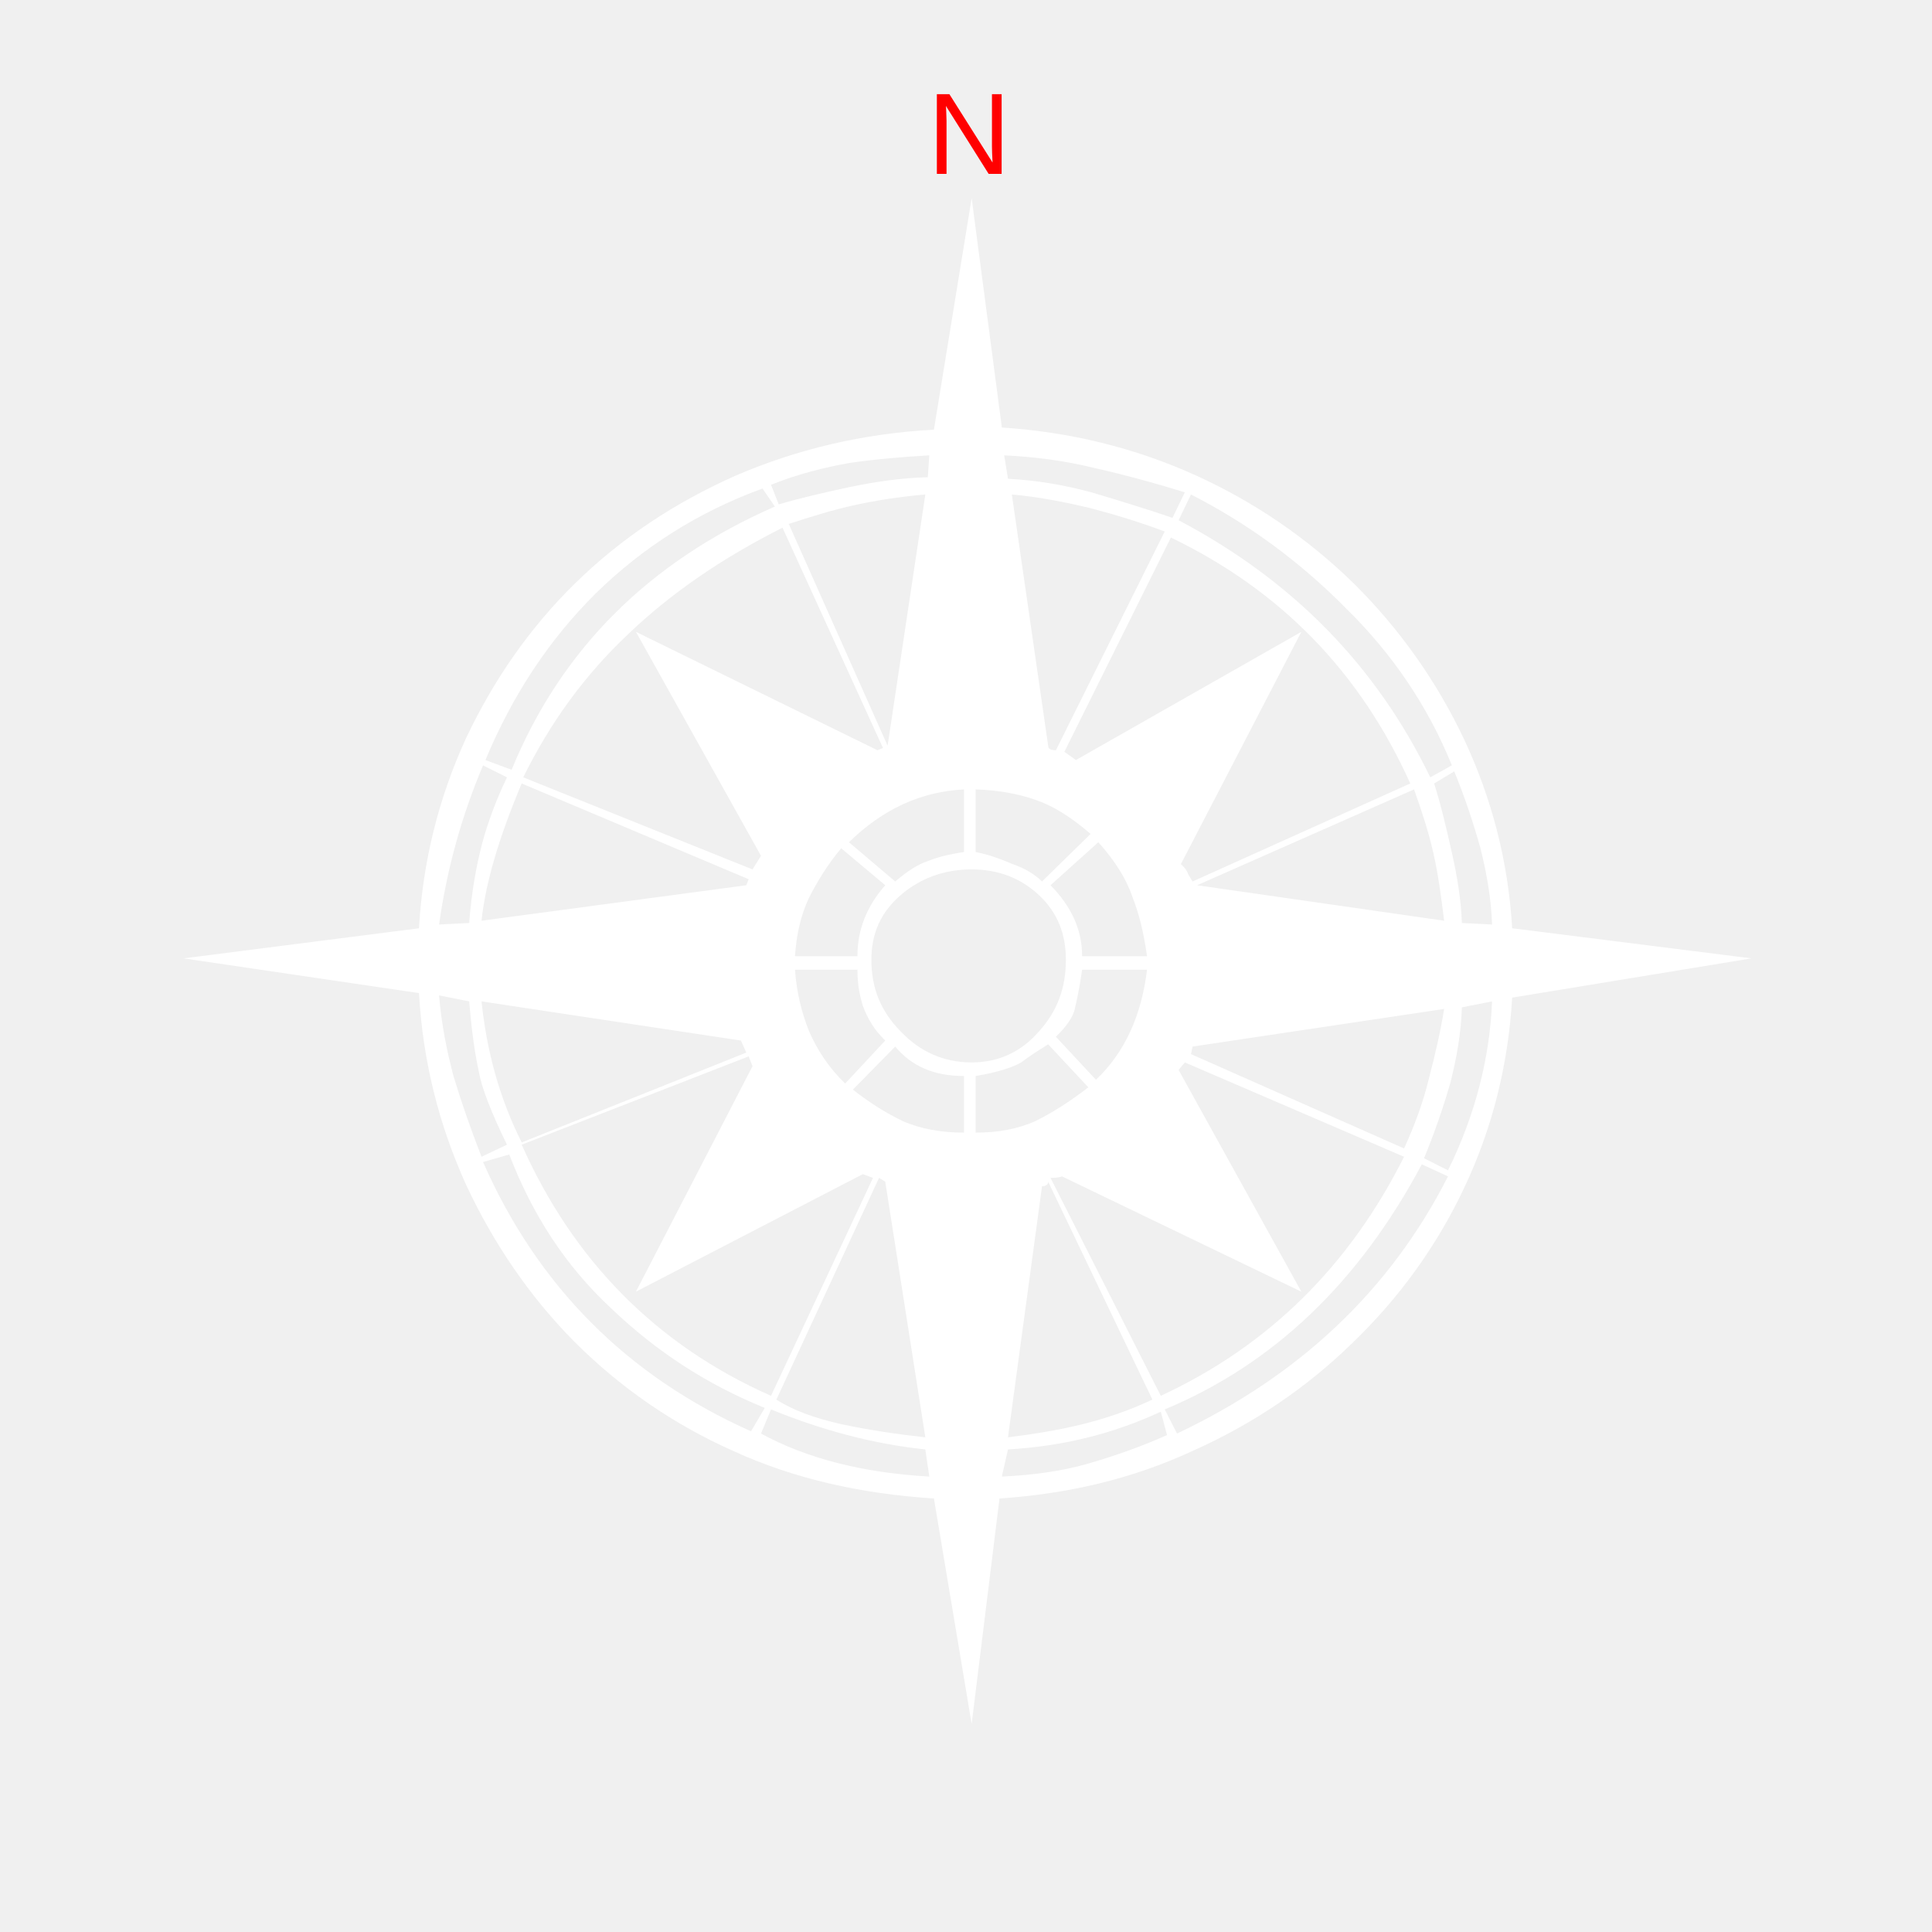
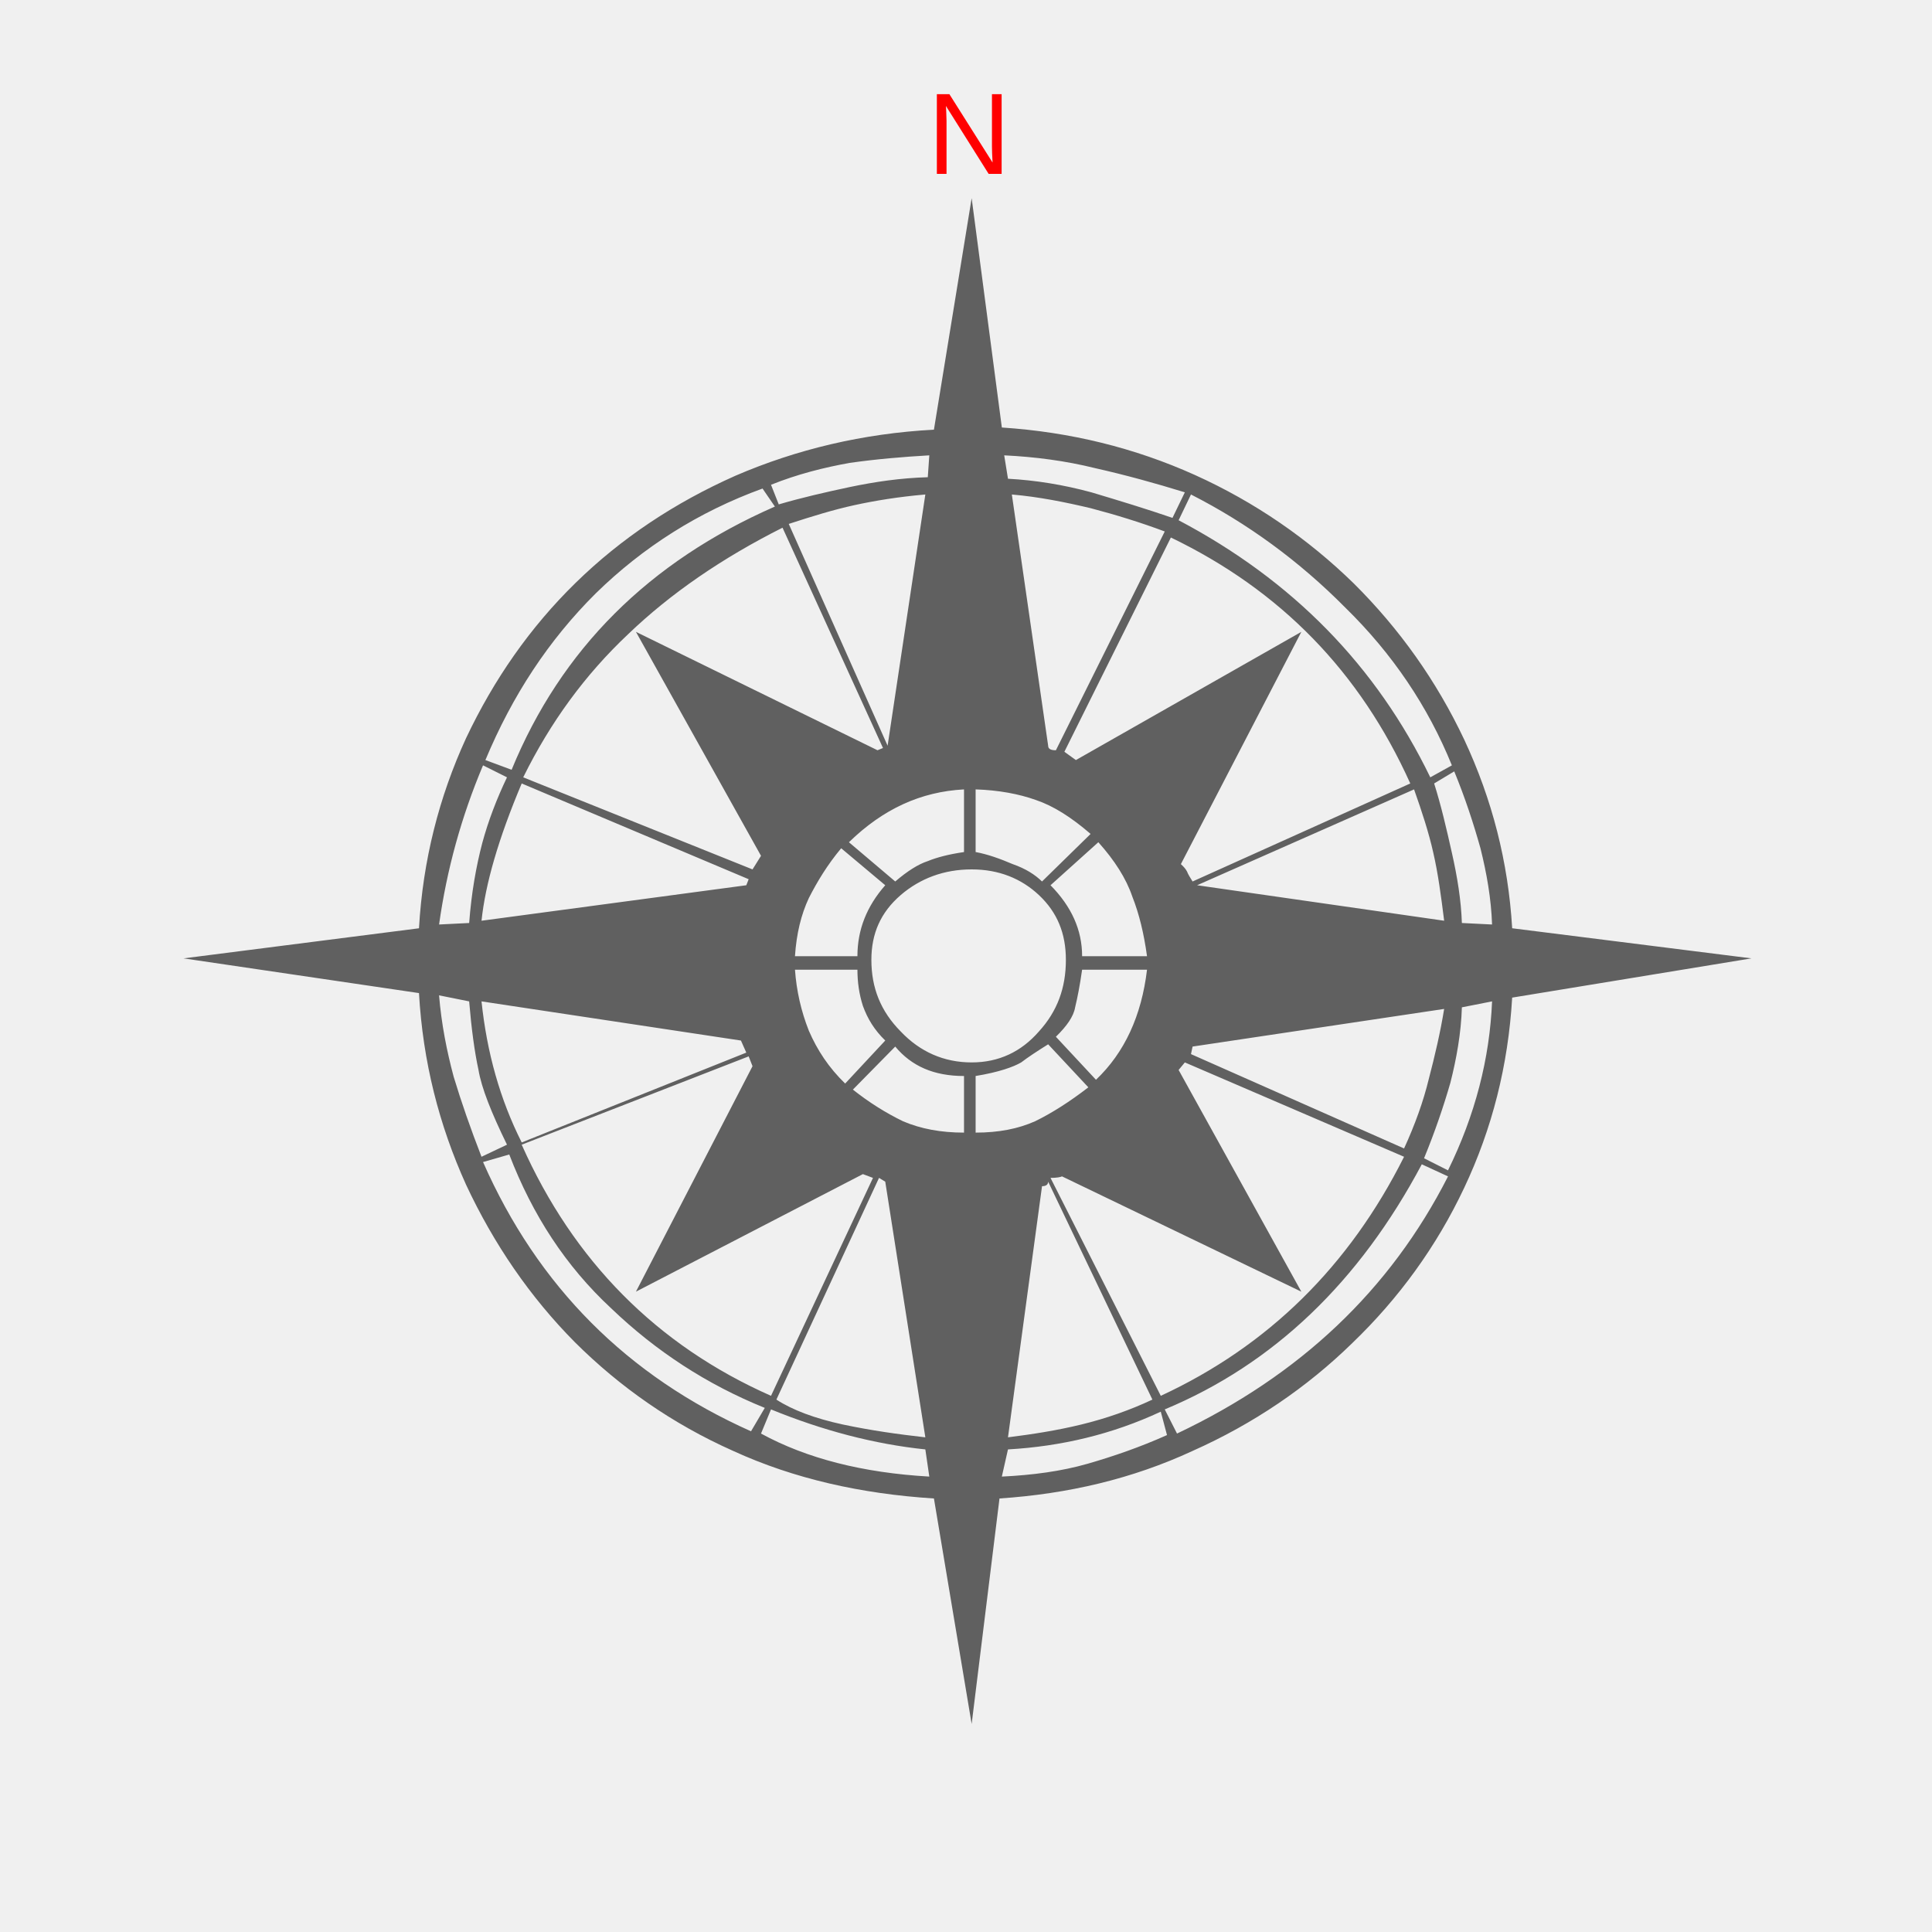
<svg xmlns="http://www.w3.org/2000/svg" version="1.1" id="compass" x="0px" y="0px" width="200" height="200" viewBox="0 0 200 200" xml:space="preserve">
  <g transform="translate(19 -19)">
-     <path fill-rule="evenodd" clip-rule="evenodd" fill="#ffffff" d="M162.312,118.21l-24.773,4.063   c-0.41,7.021-2.08,13.585-4.961,19.679c-2.871,6.094-6.787,11.466-11.581,16.075c-4.717,4.609-10.233,8.359-16.542,11.173   c-6.239,2.891-12.87,4.443-19.988,4.922l-2.881,23.341l-3.906-23.341c-7.509-0.479-14.471-2.031-20.779-4.922   c-6.318-2.813-11.757-6.642-16.386-11.251c-4.638-4.678-8.388-10.147-11.269-16.31c-2.792-6.172-4.472-12.735-4.873-19.835   L0,118.21l24.373-3.115c0.4-7.032,2.08-13.595,4.873-19.679c2.881-6.085,6.63-11.476,11.347-16.085   c4.717-4.61,10.234-8.282,16.542-11.085c6.318-2.725,13.192-4.375,20.545-4.766l3.906-23.966l3.125,23.741   c7.108,0.469,13.749,2.109,19.979,4.912c6.23,2.813,11.747,6.631,16.464,11.241c4.716,4.688,8.554,10.078,11.425,16.163   c2.881,6.162,4.551,12.646,4.961,19.522L162.312,118.21L162.312,118.21z M62.007,73.627c-6.22,3.126-11.581,6.798-15.976,11.017   c-4.482,4.219-8.065,9.141-10.868,14.825L58.901,109l0.879-1.406L46.832,84.409L71.84,96.666l0.566-0.234L62.007,73.627   L62.007,73.627z M58.901,129.372l-0.4-1.016l-23.495,9.142c5.351,12.021,13.974,20.763,25.809,25.997l10.556-22.56l-1.045-0.391   l-23.495,12.169L58.901,129.372L58.901,129.372z M126.992,100.104c-5.204-11.554-13.427-19.991-24.783-25.461l-11.024,22.18   l1.191,0.859l23.338-13.272l-12.47,24.044c0.254,0.234,0.488,0.469,0.645,0.781c0.078,0.234,0.322,0.625,0.566,1.016   L126.992,100.104L126.992,100.104z M90.94,140.779c-0.156,0.078-0.557,0.156-1.191,0.156l11.415,22.56   c11.123-5.156,19.511-13.429,25.184-24.747l-22.693-9.767l-0.645,0.781l12.704,22.951L90.94,140.779L90.94,140.779z M91.34,118.366   c0-2.725-0.879-4.913-2.793-6.71c-1.835-1.719-4.159-2.656-6.962-2.656c-2.871,0-5.341,0.938-7.343,2.656   c-2.08,1.797-3.037,3.985-3.037,6.71c0,2.891,0.957,5.313,3.037,7.412c2.002,2.109,4.472,3.203,7.343,3.203   c2.803,0,5.127-1.094,6.962-3.203C90.461,123.679,91.34,121.257,91.34,118.366L91.34,118.366z M101.574,74.018   c-2.479-0.928-5.038-1.719-7.675-2.412c-2.637-0.625-5.352-1.172-8.153-1.416l3.759,26.008c0,0.313,0.244,0.469,0.801,0.469   L101.574,74.018L101.574,74.018z M57.701,126.716l-26.854-4.053c0.557,5.303,1.914,10.147,4.16,14.601l23.25-9.298L57.701,126.716   L57.701,126.716z M76.791,167.792l-4.15-26.466l-0.645-0.391l-10.624,22.95c1.68,1.094,4.003,1.953,6.875,2.578   C71.206,167.089,73.998,167.479,76.791,167.792L76.791,167.792z M35.007,100.104c-2.402,5.693-3.759,10.381-4.16,14.21l27.41-3.673   l0.244-0.625L35.007,100.104L35.007,100.104z M88.87,141.795l-3.524,25.997c2.479-0.313,5.038-0.703,7.597-1.328   s5.029-1.484,7.353-2.578l-10.79-22.56C89.504,141.639,89.26,141.795,88.87,141.795L88.87,141.795z M130.498,123.444l-26.043,3.896   l-0.166,0.781l22.059,9.767c1.113-2.422,1.992-4.844,2.559-7.188C129.541,128.278,130.107,125.856,130.498,123.444L130.498,123.444   z M76.791,70.189c-2.793,0.244-5.195,0.635-7.343,1.104c-2.158,0.469-4.395,1.162-6.796,1.943l10.233,22.961L76.791,70.189   L76.791,70.189z M130.498,114.313c-0.322-2.579-0.635-4.923-1.123-7.032c-0.469-2.109-1.191-4.297-1.992-6.563l-22.459,9.922   L130.498,114.313L130.498,114.313z M131.298,98.229c-2.471-6.095-6.151-11.554-11.024-16.319   c-4.795-4.844-10.155-8.751-15.985-11.72l-1.279,2.666c11.825,6.241,20.458,15.069,26.053,26.613L131.298,98.229L131.298,98.229z    M61.216,71.439l-1.279-1.865c-6.64,2.412-12.392,6.084-17.264,10.851C37.8,85.269,34.05,90.972,31.248,97.682l2.714,1.006   C39.079,86.206,48.189,77.144,61.216,71.439L61.216,71.439z M128.183,139.529c-6.474,12.179-15.35,20.685-26.609,25.372l1.27,2.5   c12.704-6.016,22.06-14.834,28.055-26.622L128.183,139.529L128.183,139.529z M58.745,167.167l1.426-2.422   c-5.986-2.422-11.259-5.859-15.897-10.303c-4.717-4.376-8.154-9.679-10.556-15.929l-2.714,0.781   C36.677,152.177,45.953,161.464,58.745,167.167L58.745,167.167z M81.996,107.203c1.279,0.234,2.549,0.703,3.838,1.25   c1.348,0.469,2.313,1.094,3.036,1.797l5.029-4.922c-1.992-1.719-3.828-2.891-5.674-3.516c-1.757-0.625-3.837-1.016-6.229-1.094   V107.203L81.996,107.203z M80.794,100.719c-4.472,0.234-8.388,2.031-11.913,5.469l4.794,4.063c1.279-1.094,2.402-1.797,3.369-2.109   c0.957-0.391,2.148-0.703,3.75-0.938V100.719L80.794,100.719z M99.739,117.985c-0.322-2.344-0.811-4.376-1.523-6.173   c-0.635-1.875-1.836-3.75-3.516-5.625l-4.951,4.453c2.158,2.188,3.271,4.61,3.271,7.345H99.739L99.739,117.985z M99.739,119.382   H93.02c-0.234,1.641-0.479,2.891-0.723,3.896c-0.156,0.947-0.879,1.963-1.992,3.047l4.15,4.453   C97.415,127.966,99.172,124.147,99.739,119.382L99.739,119.382z M63.296,119.382c0.156,2.188,0.635,4.297,1.435,6.318   c0.879,2.031,2.07,3.828,3.76,5.469l4.15-4.453c-1.123-1.084-1.835-2.266-2.314-3.584c-0.4-1.25-0.566-2.5-0.566-3.75H63.296   L63.296,119.382z M81.996,136.248c2.393,0,4.385-0.391,6.151-1.172c1.758-0.859,3.594-2.031,5.518-3.516l-4.16-4.454   c-1.123,0.703-2.079,1.328-2.792,1.875c-0.801,0.469-2.324,1.016-4.717,1.406V136.248L81.996,136.248z M80.794,130.388   c-3.115,0-5.429-1.016-7.119-3.047l-4.384,4.454c1.67,1.328,3.427,2.422,5.195,3.281c1.836,0.781,3.906,1.172,6.308,1.172V130.388   L80.794,130.388z M69.76,117.985c0-2.734,0.957-5.157,2.88-7.345l-4.56-3.828c-1.436,1.719-2.471,3.438-3.35,5.156   c-0.8,1.719-1.279,3.673-1.435,6.017H69.76L69.76,117.985z M135.458,122.663l-3.125,0.615c-0.078,2.666-0.557,5.313-1.191,7.813   c-0.723,2.501-1.602,5.079-2.725,7.813l2.48,1.25C133.701,134.451,135.214,128.591,135.458,122.663L135.458,122.663z    M84.955,66.137l0.391,2.422c2.88,0.156,5.751,0.625,8.632,1.406c2.871,0.859,5.674,1.709,8.397,2.646l1.279-2.646   c-3.037-0.938-6.151-1.797-9.276-2.5C91.262,66.693,88.147,66.293,84.955,66.137L84.955,66.137z M76.791,169.043   c-5.273-0.548-10.625-1.954-15.976-4.142l-1.035,2.5c4.717,2.579,10.546,4.063,17.421,4.454L76.791,169.043L76.791,169.043z    M85.345,169.043l-0.635,2.813c3.202-0.156,6.151-0.547,8.876-1.328c2.705-0.781,5.43-1.72,8.222-2.97l-0.645-2.422   C96.135,167.479,90.862,168.729,85.345,169.043L85.345,169.043z M135.458,114.704c-0.088-2.657-0.557-5.313-1.201-7.892   c-0.723-2.578-1.592-5.234-2.715-7.959l-2.08,1.25c0.713,2.256,1.279,4.678,1.836,7.178c0.566,2.5,0.957,4.922,1.035,7.267   L135.458,114.704L135.458,114.704z M33.483,137.498c-1.601-3.281-2.636-5.859-2.949-7.735c-0.41-1.875-0.732-4.287-0.967-7.1   l-3.115-0.625c0.244,2.969,0.8,5.771,1.513,8.428c0.801,2.657,1.758,5.392,2.881,8.282L33.483,137.498L33.483,137.498z    M26.453,114.704l3.115-0.156c0.234-3.126,0.723-5.86,1.357-8.282c0.635-2.344,1.514-4.609,2.558-6.797l-2.48-1.24   C28.767,103.531,27.253,109,26.453,114.704L26.453,114.704z M77.201,66.137c-2.715,0.156-5.518,0.391-8.232,0.781   c-2.637,0.469-5.439,1.172-8.154,2.266l0.801,2.031c2.393-0.703,4.794-1.25,7.353-1.797c2.626-0.547,5.273-0.938,8.076-1.016   L77.201,66.137z" />
+     <path fill-rule="evenodd" clip-rule="evenodd" fill="#606060" d="M162.312,118.21l-24.773,4.063   c-0.41,7.021-2.08,13.585-4.961,19.679c-2.871,6.094-6.787,11.466-11.581,16.075c-4.717,4.609-10.233,8.359-16.542,11.173   c-6.239,2.891-12.87,4.443-19.988,4.922l-2.881,23.341l-3.906-23.341c-7.509-0.479-14.471-2.031-20.779-4.922   c-6.318-2.813-11.757-6.642-16.386-11.251c-4.638-4.678-8.388-10.147-11.269-16.31c-2.792-6.172-4.472-12.735-4.873-19.835   L0,118.21l24.373-3.115c0.4-7.032,2.08-13.595,4.873-19.679c2.881-6.085,6.63-11.476,11.347-16.085   c4.717-4.61,10.234-8.282,16.542-11.085c6.318-2.725,13.192-4.375,20.545-4.766l3.906-23.966l3.125,23.741   c7.108,0.469,13.749,2.109,19.979,4.912c6.23,2.813,11.747,6.631,16.464,11.241c4.716,4.688,8.554,10.078,11.425,16.163   c2.881,6.162,4.551,12.646,4.961,19.522L162.312,118.21L162.312,118.21z M62.007,73.627c-6.22,3.126-11.581,6.798-15.976,11.017   c-4.482,4.219-8.065,9.141-10.868,14.825L58.901,109l0.879-1.406L46.832,84.409L71.84,96.666l0.566-0.234L62.007,73.627   L62.007,73.627z M58.901,129.372l-0.4-1.016l-23.495,9.142c5.351,12.021,13.974,20.763,25.809,25.997l10.556-22.56l-1.045-0.391   l-23.495,12.169L58.901,129.372L58.901,129.372z M126.992,100.104c-5.204-11.554-13.427-19.991-24.783-25.461l-11.024,22.18   l1.191,0.859l23.338-13.272l-12.47,24.044c0.254,0.234,0.488,0.469,0.645,0.781c0.078,0.234,0.322,0.625,0.566,1.016   L126.992,100.104L126.992,100.104z M90.94,140.779c-0.156,0.078-0.557,0.156-1.191,0.156l11.415,22.56   c11.123-5.156,19.511-13.429,25.184-24.747l-22.693-9.767l-0.645,0.781l12.704,22.951L90.94,140.779L90.94,140.779z M91.34,118.366   c0-2.725-0.879-4.913-2.793-6.71c-1.835-1.719-4.159-2.656-6.962-2.656c-2.871,0-5.341,0.938-7.343,2.656   c-2.08,1.797-3.037,3.985-3.037,6.71c0,2.891,0.957,5.313,3.037,7.412c2.002,2.109,4.472,3.203,7.343,3.203   c2.803,0,5.127-1.094,6.962-3.203C90.461,123.679,91.34,121.257,91.34,118.366L91.34,118.366z M101.574,74.018   c-2.479-0.928-5.038-1.719-7.675-2.412c-2.637-0.625-5.352-1.172-8.153-1.416l3.759,26.008c0,0.313,0.244,0.469,0.801,0.469   L101.574,74.018L101.574,74.018z M57.701,126.716l-26.854-4.053c0.557,5.303,1.914,10.147,4.16,14.601l23.25-9.298L57.701,126.716   L57.701,126.716z M76.791,167.792l-4.15-26.466l-0.645-0.391l-10.624,22.95c1.68,1.094,4.003,1.953,6.875,2.578   C71.206,167.089,73.998,167.479,76.791,167.792L76.791,167.792z M35.007,100.104c-2.402,5.693-3.759,10.381-4.16,14.21l27.41-3.673   l0.244-0.625L35.007,100.104L35.007,100.104z M88.87,141.795l-3.524,25.997c2.479-0.313,5.038-0.703,7.597-1.328   s5.029-1.484,7.353-2.578l-10.79-22.56C89.504,141.639,89.26,141.795,88.87,141.795L88.87,141.795z M130.498,123.444l-26.043,3.896   l-0.166,0.781l22.059,9.767c1.113-2.422,1.992-4.844,2.559-7.188C129.541,128.278,130.107,125.856,130.498,123.444L130.498,123.444   z M76.791,70.189c-2.793,0.244-5.195,0.635-7.343,1.104c-2.158,0.469-4.395,1.162-6.796,1.943l10.233,22.961L76.791,70.189   L76.791,70.189z M130.498,114.313c-0.322-2.579-0.635-4.923-1.123-7.032c-0.469-2.109-1.191-4.297-1.992-6.563l-22.459,9.922   L130.498,114.313L130.498,114.313z M131.298,98.229c-2.471-6.095-6.151-11.554-11.024-16.319   c-4.795-4.844-10.155-8.751-15.985-11.72l-1.279,2.666c11.825,6.241,20.458,15.069,26.053,26.613L131.298,98.229L131.298,98.229z    M61.216,71.439l-1.279-1.865c-6.64,2.412-12.392,6.084-17.264,10.851C37.8,85.269,34.05,90.972,31.248,97.682l2.714,1.006   C39.079,86.206,48.189,77.144,61.216,71.439L61.216,71.439z M128.183,139.529c-6.474,12.179-15.35,20.685-26.609,25.372l1.27,2.5   c12.704-6.016,22.06-14.834,28.055-26.622L128.183,139.529L128.183,139.529z M58.745,167.167l1.426-2.422   c-5.986-2.422-11.259-5.859-15.897-10.303c-4.717-4.376-8.154-9.679-10.556-15.929l-2.714,0.781   C36.677,152.177,45.953,161.464,58.745,167.167L58.745,167.167z M81.996,107.203c1.279,0.234,2.549,0.703,3.838,1.25   c1.348,0.469,2.313,1.094,3.036,1.797l5.029-4.922c-1.992-1.719-3.828-2.891-5.674-3.516c-1.757-0.625-3.837-1.016-6.229-1.094   V107.203L81.996,107.203z M80.794,100.719c-4.472,0.234-8.388,2.031-11.913,5.469l4.794,4.063c1.279-1.094,2.402-1.797,3.369-2.109   c0.957-0.391,2.148-0.703,3.75-0.938V100.719L80.794,100.719z M99.739,117.985c-0.322-2.344-0.811-4.376-1.523-6.173   c-0.635-1.875-1.836-3.75-3.516-5.625l-4.951,4.453c2.158,2.188,3.271,4.61,3.271,7.345H99.739L99.739,117.985z M99.739,119.382   H93.02c-0.234,1.641-0.479,2.891-0.723,3.896c-0.156,0.947-0.879,1.963-1.992,3.047l4.15,4.453   C97.415,127.966,99.172,124.147,99.739,119.382L99.739,119.382z M63.296,119.382c0.156,2.188,0.635,4.297,1.435,6.318   c0.879,2.031,2.07,3.828,3.76,5.469l4.15-4.453c-1.123-1.084-1.835-2.266-2.314-3.584c-0.4-1.25-0.566-2.5-0.566-3.75H63.296   L63.296,119.382z M81.996,136.248c2.393,0,4.385-0.391,6.151-1.172c1.758-0.859,3.594-2.031,5.518-3.516l-4.16-4.454   c-1.123,0.703-2.079,1.328-2.792,1.875c-0.801,0.469-2.324,1.016-4.717,1.406V136.248L81.996,136.248z M80.794,130.388   c-3.115,0-5.429-1.016-7.119-3.047l-4.384,4.454c1.67,1.328,3.427,2.422,5.195,3.281c1.836,0.781,3.906,1.172,6.308,1.172V130.388   L80.794,130.388z M69.76,117.985c0-2.734,0.957-5.157,2.88-7.345l-4.56-3.828c-1.436,1.719-2.471,3.438-3.35,5.156   c-0.8,1.719-1.279,3.673-1.435,6.017H69.76L69.76,117.985z M135.458,122.663l-3.125,0.615c-0.078,2.666-0.557,5.313-1.191,7.813   c-0.723,2.501-1.602,5.079-2.725,7.813l2.48,1.25C133.701,134.451,135.214,128.591,135.458,122.663L135.458,122.663z    M84.955,66.137l0.391,2.422c2.88,0.156,5.751,0.625,8.632,1.406c2.871,0.859,5.674,1.709,8.397,2.646l1.279-2.646   c-3.037-0.938-6.151-1.797-9.276-2.5C91.262,66.693,88.147,66.293,84.955,66.137L84.955,66.137z M76.791,169.043   c-5.273-0.548-10.625-1.954-15.976-4.142l-1.035,2.5c4.717,2.579,10.546,4.063,17.421,4.454L76.791,169.043L76.791,169.043z    M85.345,169.043l-0.635,2.813c3.202-0.156,6.151-0.547,8.876-1.328c2.705-0.781,5.43-1.72,8.222-2.97l-0.645-2.422   C96.135,167.479,90.862,168.729,85.345,169.043L85.345,169.043z M135.458,114.704c-0.088-2.657-0.557-5.313-1.201-7.892   c-0.723-2.578-1.592-5.234-2.715-7.959l-2.08,1.25c0.713,2.256,1.279,4.678,1.836,7.178c0.566,2.5,0.957,4.922,1.035,7.267   L135.458,114.704L135.458,114.704z M33.483,137.498c-1.601-3.281-2.636-5.859-2.949-7.735c-0.41-1.875-0.732-4.287-0.967-7.1   l-3.115-0.625c0.244,2.969,0.8,5.771,1.513,8.428c0.801,2.657,1.758,5.392,2.881,8.282L33.483,137.498L33.483,137.498z    M26.453,114.704l3.115-0.156c0.234-3.126,0.723-5.86,1.357-8.282c0.635-2.344,1.514-4.609,2.558-6.797l-2.48-1.24   C28.767,103.531,27.253,109,26.453,114.704L26.453,114.704z M77.201,66.137c-2.715,0.156-5.518,0.391-8.232,0.781   c-2.637,0.469-5.439,1.172-8.154,2.266l0.801,2.031c2.393-0.703,4.794-1.25,7.353-1.797c2.626-0.547,5.273-0.938,8.076-1.016   L77.201,66.137z" />
    <text transform="matrix(1 0 0 1 77 37)" fill="#ff0000" font-family="Arial" font-size="12">N</text>
  </g>
</svg>
